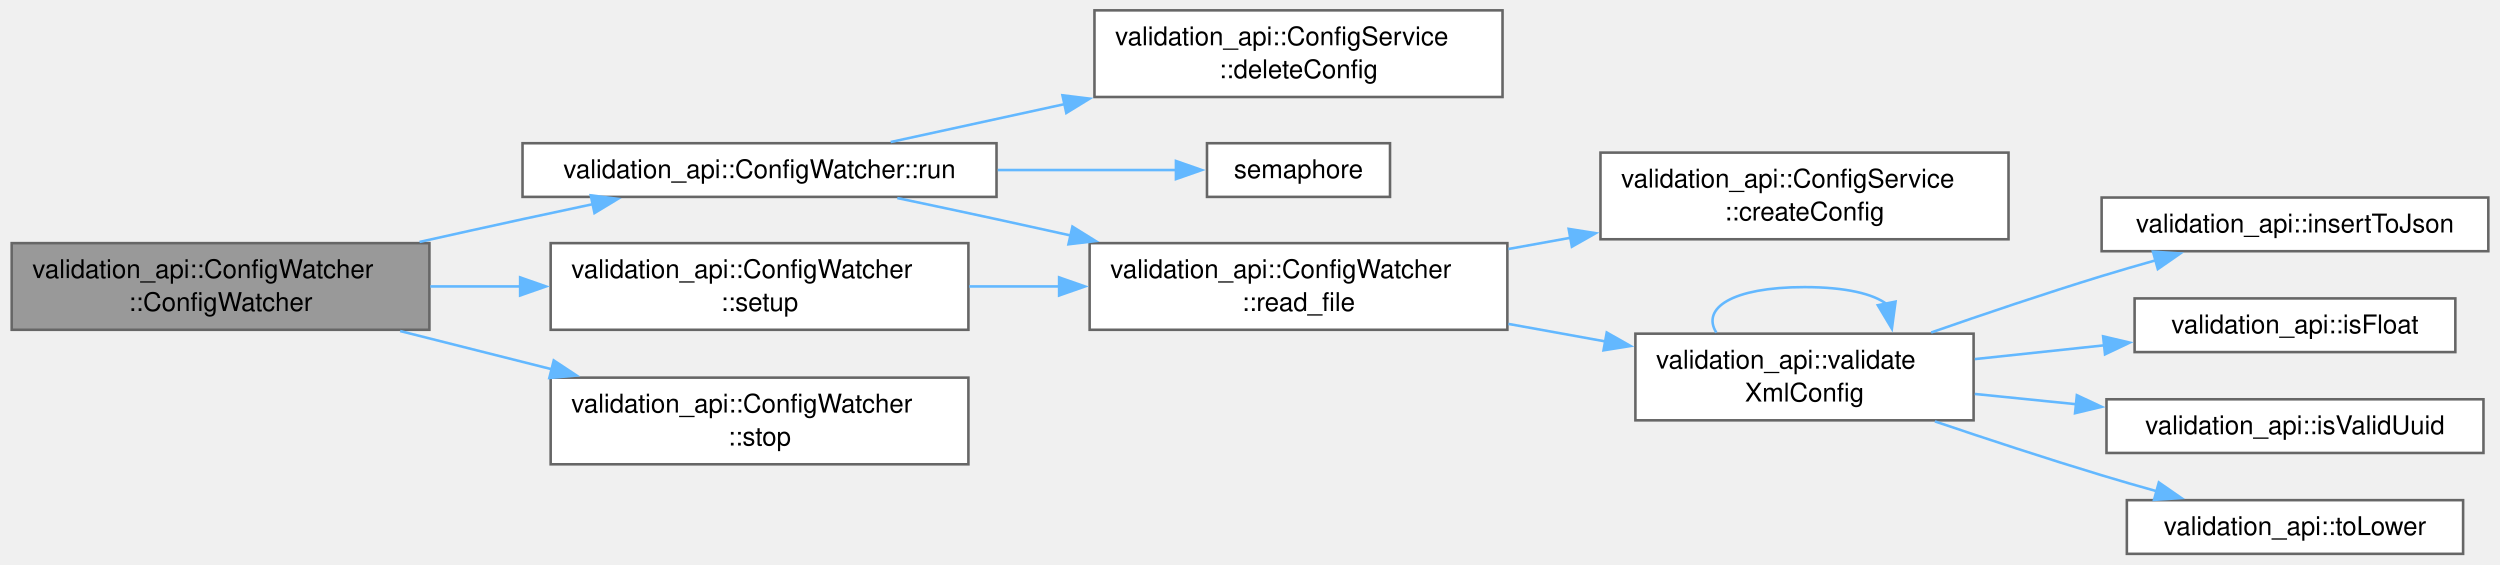
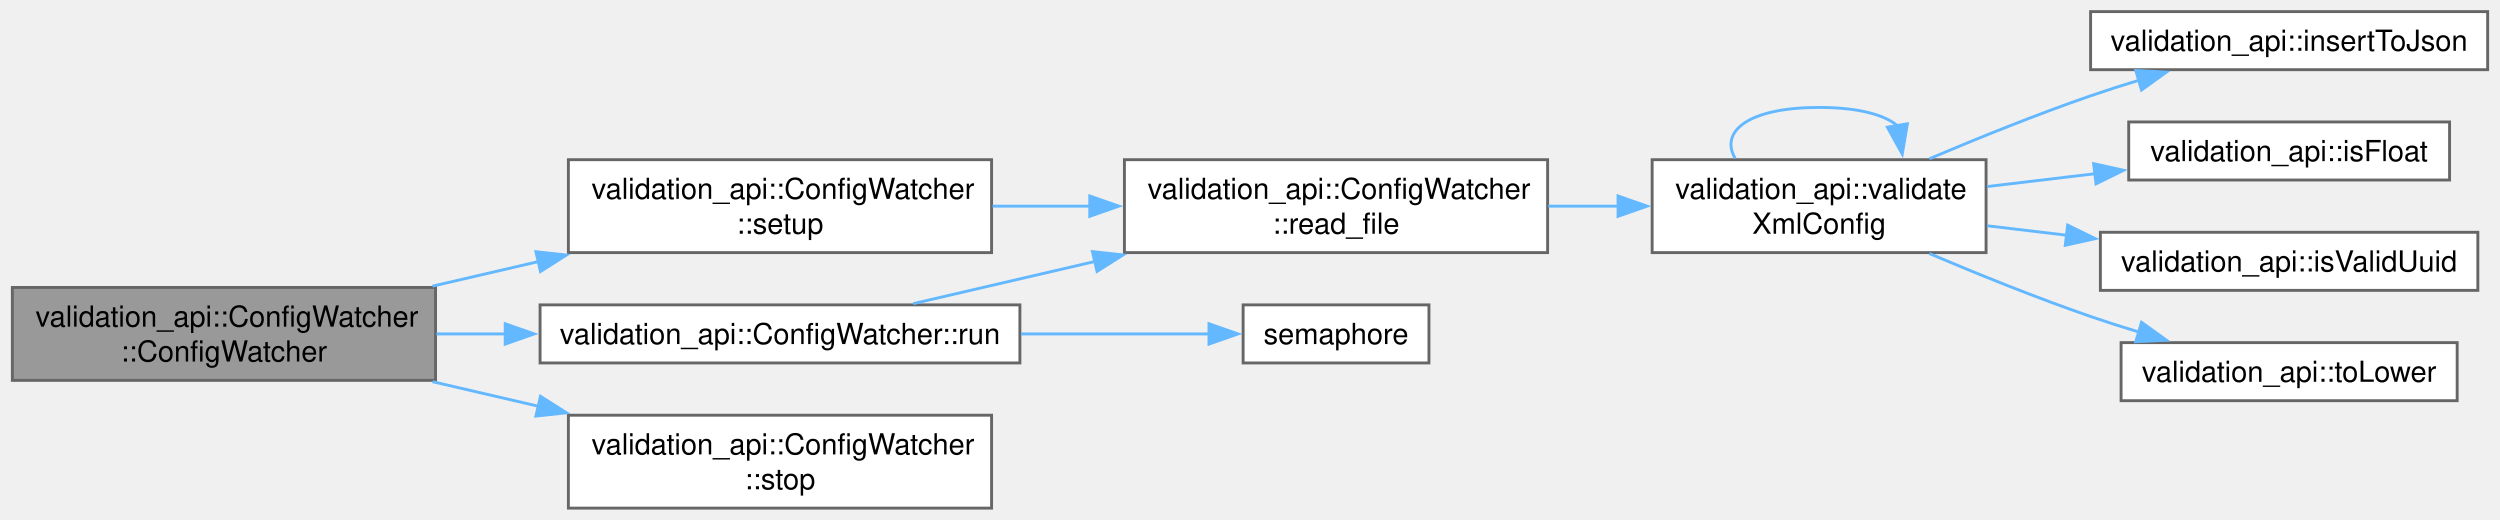
- <svg xmlns="http://www.w3.org/2000/svg" xmlns:xlink="http://www.w3.org/1999/xlink" width="966pt" height="218pt" viewBox="0.00 0.00 965.50 218.12">
-   <g id="graph0" class="graph" transform="scale(1 1) rotate(0) translate(4 214.12)">
+ <svg xmlns="http://www.w3.org/2000/svg" xmlns:xlink="http://www.w3.org/1999/xlink" width="861pt" height="179pt" viewBox="0.00 0.00 860.50 179.00">
+   <g id="graph0" class="graph" transform="scale(1 1) rotate(0) translate(4 175)">
    <g id="Node000001" class="node">
      <g id="a_Node000001">
        <a xlink:title=" ">
-           <polygon fill="#999999" stroke="#666666" points="161.5,-120.12 0,-120.12 0,-86.62 161.5,-86.62 161.5,-120.12" />
-           <text text-anchor="start" x="8" y="-106.62" font-family="Helvetica,sans-Serif" font-size="10.00">validation_api::ConfigWatcher</text>
-           <text text-anchor="middle" x="80.75" y="-93.88" font-family="Helvetica,sans-Serif" font-size="10.00">::ConfigWatcher</text>
+           <polygon fill="#999999" stroke="#666666" points="145.75,-76 0,-76 0,-44 145.75,-44 145.75,-76" />
+           <text text-anchor="start" x="8" y="-62.5" font-family="Helvetica,sans-Serif" font-size="10.00">validation_api::ConfigWatcher</text>
+           <text text-anchor="middle" x="72.88" y="-50.5" font-family="Helvetica,sans-Serif" font-size="10.00">::ConfigWatcher</text>
        </a>
      </g>
    </g>
    <g id="Node000002" class="node">
      <g id="a_Node000002">
        <a xlink:href="classvalidation__api_1_1ConfigWatcher.html#a13e118f62a6b13b780f44e12d5afed78" target="_top" xlink:title="Start ConfigWatcher.">
-           <polygon fill="white" stroke="#666666" points="380.75,-158.75 197.5,-158.75 197.5,-138 380.75,-138 380.75,-158.75" />
-           <text text-anchor="middle" x="289.12" y="-145.25" font-family="Helvetica,sans-Serif" font-size="10.00">validation_api::ConfigWatcher::run</text>
+           <polygon fill="white" stroke="#666666" points="347,-70 181.75,-70 181.75,-50 347,-50 347,-70" />
+           <text text-anchor="middle" x="264.38" y="-56.5" font-family="Helvetica,sans-Serif" font-size="10.00">validation_api::ConfigWatcher::run</text>
        </a>
      </g>
    </g>
    <g id="edge1_Node000001_Node000002" class="edge">
      <g id="a_edge1_Node000001_Node000002">
        <a xlink:title=" ">
-           <path fill="none" stroke="#63b8ff" d="M157.68,-120.59C170.94,-123.55 184.62,-126.58 197.5,-129.38 206.32,-131.29 215.64,-133.28 224.8,-135.22" />
-           <polygon fill="#63b8ff" stroke="#63b8ff" points="223.87,-138.6 234.38,-137.24 225.32,-131.75 223.87,-138.6" />
+           <path fill="none" stroke="#63b8ff" d="M146.06,-60C153.88,-60 161.92,-60 169.94,-60" />
+           <polygon fill="#63b8ff" stroke="#63b8ff" points="169.74,-63.5 179.74,-60 169.74,-56.5 169.74,-63.5" />
        </a>
      </g>
    </g>
-     <g id="Node000012" class="node">
-       <g id="a_Node000012">
+     <g id="Node000010" class="node">
+       <g id="a_Node000010">
        <a xlink:href="classvalidation__api_1_1ConfigWatcher.html#a6f8a66478001a8a0515344aac1fd0395" target="_top" xlink:title="Setup the ConfigWatcher.">
-           <polygon fill="white" stroke="#666666" points="369.88,-120.12 208.38,-120.12 208.38,-86.62 369.88,-86.62 369.88,-120.12" />
-           <text text-anchor="start" x="216.38" y="-106.62" font-family="Helvetica,sans-Serif" font-size="10.00">validation_api::ConfigWatcher</text>
-           <text text-anchor="middle" x="289.12" y="-93.88" font-family="Helvetica,sans-Serif" font-size="10.00">::setup</text>
+           <polygon fill="white" stroke="#666666" points="337.25,-120 191.5,-120 191.5,-88 337.25,-88 337.25,-120" />
+           <text text-anchor="start" x="199.5" y="-106.5" font-family="Helvetica,sans-Serif" font-size="10.00">validation_api::ConfigWatcher</text>
+           <text text-anchor="middle" x="264.38" y="-94.5" font-family="Helvetica,sans-Serif" font-size="10.00">::setup</text>
        </a>
      </g>
    </g>
-     <g id="edge12_Node000001_Node000012" class="edge">
-       <g id="a_edge12_Node000001_Node000012">
+     <g id="edge10_Node000001_Node000010" class="edge">
+       <g id="a_edge10_Node000001_Node000010">
        <a xlink:title=" ">
-           <path fill="none" stroke="#63b8ff" d="M161.84,-103.38C173.22,-103.38 185,-103.38 196.59,-103.38" />
-           <polygon fill="#63b8ff" stroke="#63b8ff" points="196.57,-106.88 206.57,-103.38 196.57,-99.88 196.57,-106.88" />
+           <path fill="none" stroke="#63b8ff" d="M144.71,-76.45C156.62,-79.21 169.07,-82.1 181.24,-84.93" />
+           <polygon fill="#63b8ff" stroke="#63b8ff" points="180.31,-88.31 190.84,-87.16 181.89,-81.49 180.31,-88.31" />
        </a>
      </g>
    </g>
-     <g id="Node000013" class="node">
-       <g id="a_Node000013">
+     <g id="Node000011" class="node">
+       <g id="a_Node000011">
        <a xlink:href="classvalidation__api_1_1ConfigWatcher.html#ac67b7bc5802f99796c903d2fdac92648" target="_top" xlink:title="Stop the ConfigWatcher.">
-           <polygon fill="white" stroke="#666666" points="369.88,-68.12 208.38,-68.12 208.38,-34.62 369.88,-34.62 369.88,-68.12" />
-           <text text-anchor="start" x="216.38" y="-54.62" font-family="Helvetica,sans-Serif" font-size="10.00">validation_api::ConfigWatcher</text>
-           <text text-anchor="middle" x="289.12" y="-41.88" font-family="Helvetica,sans-Serif" font-size="10.00">::stop</text>
+           <polygon fill="white" stroke="#666666" points="337.25,-32 191.5,-32 191.5,0 337.25,0 337.25,-32" />
+           <text text-anchor="start" x="199.5" y="-18.5" font-family="Helvetica,sans-Serif" font-size="10.00">validation_api::ConfigWatcher</text>
+           <text text-anchor="middle" x="264.38" y="-6.5" font-family="Helvetica,sans-Serif" font-size="10.00">::stop</text>
        </a>
      </g>
    </g>
-     <g id="edge14_Node000001_Node000013" class="edge">
-       <g id="a_edge14_Node000001_Node000013">
+     <g id="edge12_Node000001_Node000011" class="edge">
+       <g id="a_edge12_Node000001_Node000011">
        <a xlink:title=" ">
-           <path fill="none" stroke="#63b8ff" d="M150.18,-86.13C169,-81.39 189.57,-76.21 208.94,-71.33" />
-           <polygon fill="#63b8ff" stroke="#63b8ff" points="209.57,-74.78 218.41,-68.94 207.86,-67.99 209.57,-74.78" />
+           <path fill="none" stroke="#63b8ff" d="M144.71,-43.55C156.62,-40.79 169.07,-37.9 181.24,-35.07" />
+           <polygon fill="#63b8ff" stroke="#63b8ff" points="181.89,-38.51 190.84,-32.84 180.31,-31.69 181.89,-38.51" />
        </a>
      </g>
    </g>
    <g id="Node000003" class="node">
      <g id="a_Node000003">
-         <a xlink:href="classvalidation__api_1_1ConfigService.html#a72b9695e86a85502ea559e009a878e4c" target="_top" xlink:title="getConfigs method">
-           <polygon fill="white" stroke="#666666" points="576.38,-210.12 418.62,-210.12 418.62,-176.62 576.38,-176.62 576.38,-210.12" />
-           <text text-anchor="start" x="426.62" y="-196.62" font-family="Helvetica,sans-Serif" font-size="10.00">validation_api::ConfigService</text>
-           <text text-anchor="middle" x="497.5" y="-183.88" font-family="Helvetica,sans-Serif" font-size="10.00">::deleteConfig</text>
+         <a xlink:href="classvalidation__api_1_1ConfigWatcher.html#a78820bcf2ebf9135785e207aae042e72" target="_top" xlink:title=" ">
+           <polygon fill="white" stroke="#666666" points="528.75,-120 383,-120 383,-88 528.75,-88 528.75,-120" />
+           <text text-anchor="start" x="391" y="-106.5" font-family="Helvetica,sans-Serif" font-size="10.00">validation_api::ConfigWatcher</text>
+           <text text-anchor="middle" x="455.88" y="-94.5" font-family="Helvetica,sans-Serif" font-size="10.00">::read_file</text>
        </a>
      </g>
    </g>
    <g id="edge2_Node000002_Node000003" class="edge">
      <g id="a_edge2_Node000002_Node000003">
        <a xlink:title=" ">
-           <path fill="none" stroke="#63b8ff" d="M339.82,-159.21C360.01,-163.61 383.98,-168.84 407.02,-173.86" />
-           <polygon fill="#63b8ff" stroke="#63b8ff" points="406.24,-177.28 416.76,-175.99 407.73,-170.44 406.24,-177.28" />
+           <path fill="none" stroke="#63b8ff" d="M310.28,-70.43C329.02,-74.78 351.39,-79.97 372.86,-84.96" />
+           <polygon fill="#63b8ff" stroke="#63b8ff" points="371.98,-88.35 382.52,-87.2 373.57,-81.53 371.98,-88.35" />
+         </a>
+       </g>
+     </g>
+     <g id="Node000009" class="node">
+       <g id="a_Node000009">
+         <a xlink:href="ConfigWatcher_8cpp.html#af492780bc7786abac56fa242d4fc3045" target="_top" xlink:title=" ">
+           <polygon fill="white" stroke="#666666" points="487.88,-70 423.88,-70 423.88,-50 487.88,-50 487.88,-70" />
+           <text text-anchor="middle" x="455.88" y="-56.5" font-family="Helvetica,sans-Serif" font-size="10.00">semaphore</text>
+         </a>
+       </g>
+     </g>
+     <g id="edge9_Node000002_Node000009" class="edge">
+       <g id="a_edge9_Node000002_Node000009">
+         <a xlink:title=" ">
+           <path fill="none" stroke="#63b8ff" d="M347.39,-60C369.76,-60 393.09,-60 412.27,-60" />
+           <polygon fill="#63b8ff" stroke="#63b8ff" points="412.12,-63.5 422.12,-60 412.12,-56.5 412.12,-63.5" />
        </a>
      </g>
    </g>
    <g id="Node000004" class="node">
      <g id="a_Node000004">
-         <a xlink:href="classvalidation__api_1_1ConfigWatcher.html#a78820bcf2ebf9135785e207aae042e72" target="_top" xlink:title=" ">
-           <polygon fill="white" stroke="#666666" points="578.25,-120.12 416.75,-120.12 416.75,-86.62 578.25,-86.62 578.25,-120.12" />
-           <text text-anchor="start" x="424.75" y="-106.62" font-family="Helvetica,sans-Serif" font-size="10.00">validation_api::ConfigWatcher</text>
-           <text text-anchor="middle" x="497.5" y="-93.88" font-family="Helvetica,sans-Serif" font-size="10.00">::read_file</text>
+         <a xlink:href="namespacevalidation__api.html#aa82c6b3a43b6e6b59b529c22944cadca" target="_top" xlink:title="Ensures valid Xml configuration.">
+           <polygon fill="white" stroke="#666666" points="679.75,-120 564.75,-120 564.75,-88 679.75,-88 679.75,-120" />
+           <text text-anchor="start" x="572.75" y="-106.5" font-family="Helvetica,sans-Serif" font-size="10.00">validation_api::validate</text>
+           <text text-anchor="middle" x="622.25" y="-94.5" font-family="Helvetica,sans-Serif" font-size="10.00">XmlConfig</text>
        </a>
      </g>
    </g>
-     <g id="edge3_Node000002_Node000004" class="edge">
-       <g id="a_edge3_Node000002_Node000004">
+     <g id="edge3_Node000003_Node000004" class="edge">
+       <g id="a_edge3_Node000003_Node000004">
        <a xlink:title=" ">
-           <path fill="none" stroke="#63b8ff" d="M342.39,-137.55C354.96,-134.91 368.34,-132.07 380.75,-129.38 390.11,-127.34 399.89,-125.19 409.62,-123.03" />
-           <polygon fill="#63b8ff" stroke="#63b8ff" points="410.1,-126.51 419.1,-120.92 408.57,-119.68 410.1,-126.51" />
+           <path fill="none" stroke="#63b8ff" d="M528.97,-104C536.97,-104 545.1,-104 553.05,-104" />
+           <polygon fill="#63b8ff" stroke="#63b8ff" points="553.01,-107.5 563.01,-104 553.01,-100.5 553.01,-107.5" />
        </a>
      </g>
    </g>
-     <g id="Node000011" class="node">
-       <g id="a_Node000011">
-         <a xlink:href="ConfigWatcher_8cpp.html#af492780bc7786abac56fa242d4fc3045" target="_top" xlink:title=" ">
-           <polygon fill="white" stroke="#666666" points="532.88,-158.75 462.12,-158.75 462.12,-138 532.88,-138 532.88,-158.75" />
-           <text text-anchor="middle" x="497.5" y="-145.25" font-family="Helvetica,sans-Serif" font-size="10.00">semaphore</text>
-         </a>
-       </g>
-     </g>
-     <g id="edge11_Node000002_Node000011" class="edge">
-       <g id="a_edge11_Node000002_Node000011">
+     <g id="edge8_Node000004_Node000004" class="edge">
+       <g id="a_edge8_Node000004_Node000004">
        <a xlink:title=" ">
-           <path fill="none" stroke="#63b8ff" d="M381.24,-148.38C405.07,-148.38 429.77,-148.38 450.17,-148.38" />
-           <polygon fill="#63b8ff" stroke="#63b8ff" points="450.12,-151.88 460.12,-148.38 450.12,-144.88 450.12,-151.88" />
+           <path fill="none" stroke="#63b8ff" d="M593.35,-120.44C587.96,-129.58 597.59,-138 622.25,-138 635.74,-138 644.73,-135.48 649.23,-131.71" />
+           <polygon fill="#63b8ff" stroke="#63b8ff" points="652.66,-132.38 650.89,-121.93 645.76,-131.2 652.66,-132.38" />
        </a>
      </g>
    </g>
    <g id="Node000005" class="node">
      <g id="a_Node000005">
-         <a xlink:href="classvalidation__api_1_1ConfigService.html#a8fee54d1f3f5eb92a17c3ecd72780f00" target="_top" xlink:title="getConfigs method">
-           <polygon fill="white" stroke="#666666" points="772,-155.12 614.25,-155.12 614.25,-121.62 772,-121.62 772,-155.12" />
-           <text text-anchor="start" x="622.25" y="-141.62" font-family="Helvetica,sans-Serif" font-size="10.00">validation_api::ConfigService</text>
-           <text text-anchor="middle" x="693.12" y="-128.88" font-family="Helvetica,sans-Serif" font-size="10.00">::createConfig</text>
+         <a xlink:href="namespacevalidation__api.html#a0c0f34d744f57bb06458867fbee4b7a9" target="_top" xlink:title="Insert an error into a json object.">
+           <polygon fill="white" stroke="#666666" points="852.5,-171 715.75,-171 715.75,-151 852.5,-151 852.5,-171" />
+           <text text-anchor="middle" x="784.12" y="-157.5" font-family="Helvetica,sans-Serif" font-size="10.00">validation_api::insertToJson</text>
        </a>
      </g>
    </g>
    <g id="edge4_Node000004_Node000005" class="edge">
      <g id="a_edge4_Node000004_Node000005">
        <a xlink:title=" ">
-           <path fill="none" stroke="#63b8ff" d="M578.65,-117.86C586.57,-119.3 594.65,-120.75 602.65,-122.2" />
-           <polygon fill="#63b8ff" stroke="#63b8ff" points="601.95,-125.63 612.41,-123.97 603.19,-118.74 601.95,-125.63" />
+           <path fill="none" stroke="#63b8ff" d="M660.23,-120.33C677.01,-127.45 697.21,-135.6 715.75,-142 721.14,-143.86 726.82,-145.68 732.5,-147.4" />
+           <polygon fill="#63b8ff" stroke="#63b8ff" points="731.31,-150.7 741.89,-150.17 733.29,-143.99 731.31,-150.7" />
        </a>
      </g>
    </g>
    <g id="Node000006" class="node">
      <g id="a_Node000006">
-         <a xlink:href="namespacevalidation__api.html#aa82c6b3a43b6e6b59b529c22944cadca" target="_top" xlink:title="Ensures valid Xml configuration.">
-           <polygon fill="white" stroke="#666666" points="758.5,-85.12 627.75,-85.12 627.75,-51.62 758.5,-51.62 758.5,-85.12" />
-           <text text-anchor="start" x="635.75" y="-71.62" font-family="Helvetica,sans-Serif" font-size="10.00">validation_api::validate</text>
-           <text text-anchor="middle" x="693.12" y="-58.88" font-family="Helvetica,sans-Serif" font-size="10.00">XmlConfig</text>
+         <a xlink:href="namespacevalidation__api.html#ac497c1198e4e7f0fe71ffbdb3e6beeaa" target="_top" xlink:title="Convert string to float.">
+           <polygon fill="white" stroke="#666666" points="839.38,-133 728.88,-133 728.88,-113 839.38,-113 839.38,-133" />
+           <text text-anchor="middle" x="784.12" y="-119.5" font-family="Helvetica,sans-Serif" font-size="10.00">validation_api::isFloat</text>
        </a>
      </g>
    </g>
    <g id="edge5_Node000004_Node000006" class="edge">
      <g id="a_edge5_Node000004_Node000006">
        <a xlink:title=" ">
-           <path fill="none" stroke="#63b8ff" d="M578.65,-88.89C591.08,-86.64 603.88,-84.33 616.21,-82.1" />
-           <polygon fill="#63b8ff" stroke="#63b8ff" points="616.67,-85.57 625.89,-80.35 615.42,-78.68 616.67,-85.57" />
-         </a>
-       </g>
-     </g>
-     <g id="edge10_Node000006_Node000006" class="edge">
-       <g id="a_edge10_Node000006_Node000006">
-         <a xlink:title=" ">
-           <path fill="none" stroke="#63b8ff" d="M659.04,-85.54C653.24,-94.74 664.61,-103.12 693.12,-103.12 709.17,-103.12 719.78,-100.47 724.96,-96.51" />
-           <polygon fill="#63b8ff" stroke="#63b8ff" points="728.33,-97.52 726.91,-87.02 721.47,-96.12 728.33,-97.52" />
+           <path fill="none" stroke="#63b8ff" d="M680.07,-110.75C692.16,-112.19 705.03,-113.72 717.42,-115.19" />
+           <polygon fill="#63b8ff" stroke="#63b8ff" points="716.79,-118.64 727.13,-116.35 717.62,-111.69 716.79,-118.64" />
        </a>
      </g>
    </g>
    <g id="Node000007" class="node">
      <g id="a_Node000007">
-         <a xlink:href="namespacevalidation__api.html#a0c0f34d744f57bb06458867fbee4b7a9" target="_top" xlink:title="Insert an error into a json object.">
-           <polygon fill="white" stroke="#666666" points="957.5,-137.75 808,-137.75 808,-117 957.5,-117 957.5,-137.75" />
-           <text text-anchor="middle" x="882.75" y="-124.25" font-family="Helvetica,sans-Serif" font-size="10.00">validation_api::insertToJson</text>
+         <a xlink:href="namespacevalidation__api.html#ac19e25b4d8364b0f52152440dd5ecbda" target="_top" xlink:title=" ">
+           <polygon fill="white" stroke="#666666" points="849.12,-95 719.12,-95 719.12,-75 849.12,-75 849.12,-95" />
+           <text text-anchor="middle" x="784.12" y="-81.5" font-family="Helvetica,sans-Serif" font-size="10.00">validation_api::isValidUuid</text>
        </a>
      </g>
    </g>
-     <g id="edge6_Node000006_Node000007" class="edge">
-       <g id="a_edge6_Node000006_Node000007">
+     <g id="edge6_Node000004_Node000007" class="edge">
+       <g id="a_edge6_Node000004_Node000007">
        <a xlink:title=" ">
-           <path fill="none" stroke="#63b8ff" d="M742.1,-85.58C762.34,-92.64 786.22,-100.7 808,-107.38 814.74,-109.44 821.86,-111.51 828.92,-113.5" />
-           <polygon fill="#63b8ff" stroke="#63b8ff" points="827.85,-116.83 838.42,-116.13 829.72,-110.09 827.85,-116.83" />
+           <path fill="none" stroke="#63b8ff" d="M680.07,-97.25C689,-96.19 698.35,-95.07 707.63,-93.97" />
+           <polygon fill="#63b8ff" stroke="#63b8ff" points="707.85,-97.47 717.36,-92.82 707.02,-90.52 707.85,-97.47" />
        </a>
      </g>
    </g>
    <g id="Node000008" class="node">
      <g id="a_Node000008">
-         <a xlink:href="namespacevalidation__api.html#ac497c1198e4e7f0fe71ffbdb3e6beeaa" target="_top" xlink:title="Convert string to float.">
-           <polygon fill="white" stroke="#666666" points="944.75,-98.75 820.75,-98.75 820.75,-78 944.75,-78 944.75,-98.75" />
-           <text text-anchor="middle" x="882.75" y="-85.25" font-family="Helvetica,sans-Serif" font-size="10.00">validation_api::isFloat</text>
+         <a xlink:href="namespacevalidation__api.html#a6dd56dcf7358b332bb906a2d27fddd0b" target="_top" xlink:title="Converts string to all lowercase.">
+           <polygon fill="white" stroke="#666666" points="842,-57 726.25,-57 726.25,-37 842,-37 842,-57" />
+           <text text-anchor="middle" x="784.12" y="-43.5" font-family="Helvetica,sans-Serif" font-size="10.00">validation_api::toLower</text>
        </a>
      </g>
    </g>
-     <g id="edge7_Node000006_Node000008" class="edge">
-       <g id="a_edge7_Node000006_Node000008">
+     <g id="edge7_Node000004_Node000008" class="edge">
+       <g id="a_edge7_Node000004_Node000008">
        <a xlink:title=" ">
-           <path fill="none" stroke="#63b8ff" d="M758.96,-75.29C775.14,-77.01 792.59,-78.87 809.12,-80.63" />
-           <polygon fill="#63b8ff" stroke="#63b8ff" points="808.57,-84.09 818.88,-81.67 809.31,-77.13 808.57,-84.09" />
+           <path fill="none" stroke="#63b8ff" d="M660.23,-87.67C677.01,-80.55 697.21,-72.4 715.75,-66 721.14,-64.14 726.82,-62.32 732.5,-60.6" />
+           <polygon fill="#63b8ff" stroke="#63b8ff" points="733.29,-64.01 741.89,-57.83 731.31,-57.3 733.29,-64.01" />
        </a>
      </g>
    </g>
-     <g id="Node000009" class="node">
-       <g id="a_Node000009">
-         <a xlink:href="namespacevalidation__api.html#ac19e25b4d8364b0f52152440dd5ecbda" target="_top" xlink:title=" ">
-           <polygon fill="white" stroke="#666666" points="955.62,-59.75 809.88,-59.75 809.88,-39 955.62,-39 955.62,-59.75" />
-           <text text-anchor="middle" x="882.75" y="-46.25" font-family="Helvetica,sans-Serif" font-size="10.00">validation_api::isValidUuid</text>
-         </a>
-       </g>
-     </g>
-     <g id="edge8_Node000006_Node000009" class="edge">
-       <g id="a_edge8_Node000006_Node000009">
+     <g id="edge11_Node000010_Node000003" class="edge">
+       <g id="a_edge11_Node000010_Node000003">
        <a xlink:title=" ">
-           <path fill="none" stroke="#63b8ff" d="M758.96,-61.81C771.57,-60.53 784.97,-59.18 798.09,-57.85" />
-           <polygon fill="#63b8ff" stroke="#63b8ff" points="798.42,-61.33 808.02,-56.84 797.72,-54.37 798.42,-61.33" />
-         </a>
-       </g>
-     </g>
-     <g id="Node000010" class="node">
-       <g id="a_Node000010">
-         <a xlink:href="namespacevalidation__api.html#a6dd56dcf7358b332bb906a2d27fddd0b" target="_top" xlink:title="Converts string to all lowercase.">
-           <polygon fill="white" stroke="#666666" points="947.75,-20.75 817.75,-20.75 817.75,0 947.75,0 947.75,-20.75" />
-           <text text-anchor="middle" x="882.75" y="-7.25" font-family="Helvetica,sans-Serif" font-size="10.00">validation_api::toLower</text>
-         </a>
-       </g>
-     </g>
-     <g id="edge9_Node000006_Node000010" class="edge">
-       <g id="a_edge9_Node000006_Node000010">
-         <a xlink:title=" ">
-           <path fill="none" stroke="#63b8ff" d="M743.53,-51.2C763.48,-44.45 786.75,-36.8 808,-30.38 814.83,-28.31 822.05,-26.23 829.19,-24.23" />
-           <polygon fill="#63b8ff" stroke="#63b8ff" points="830.12,-27.61 838.83,-21.57 828.26,-20.86 830.12,-27.61" />
-         </a>
-       </g>
-     </g>
-     <g id="edge13_Node000012_Node000004" class="edge">
-       <g id="a_edge13_Node000012_Node000004">
-         <a xlink:title=" ">
-           <path fill="none" stroke="#63b8ff" d="M370.21,-103.38C381.6,-103.38 393.38,-103.38 404.96,-103.38" />
-           <polygon fill="#63b8ff" stroke="#63b8ff" points="404.95,-106.88 414.95,-103.38 404.95,-99.88 404.95,-106.88" />
+           <path fill="none" stroke="#63b8ff" d="M337.56,-104C348.62,-104 360.11,-104 371.4,-104" />
+           <polygon fill="#63b8ff" stroke="#63b8ff" points="371.07,-107.5 381.07,-104 371.07,-100.5 371.07,-107.5" />
        </a>
      </g>
    </g>
  </g>
</svg>
